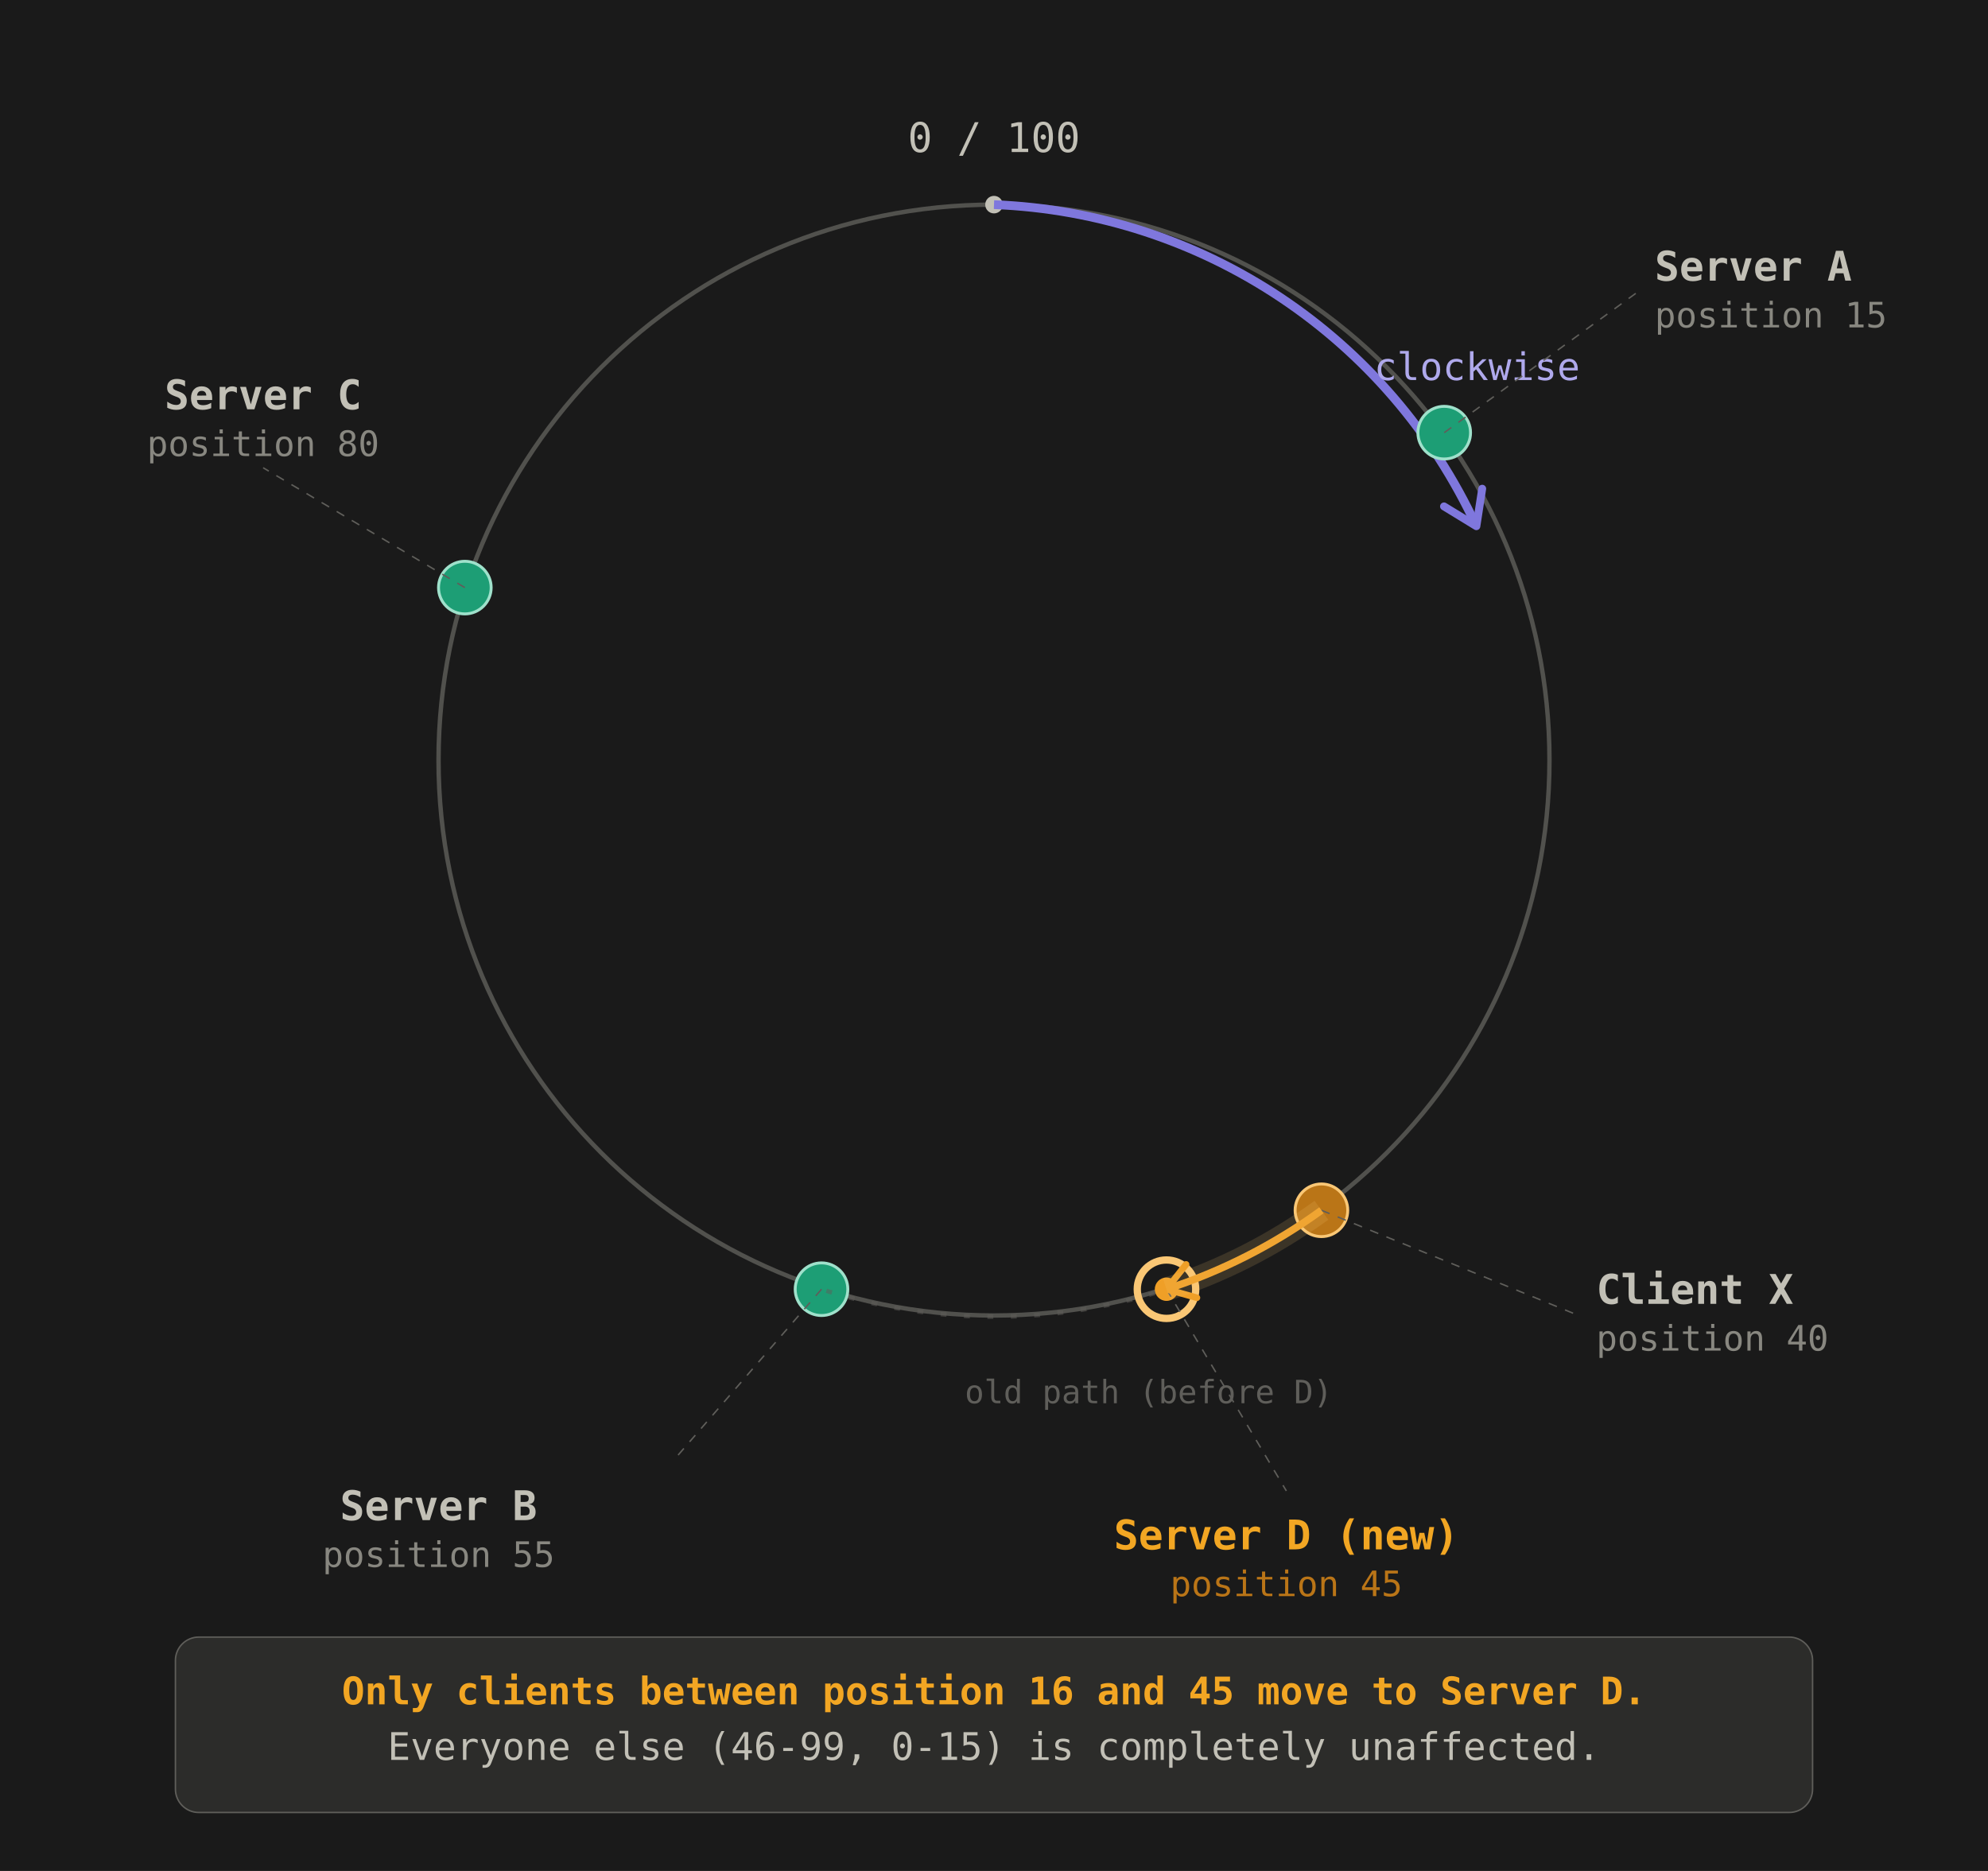
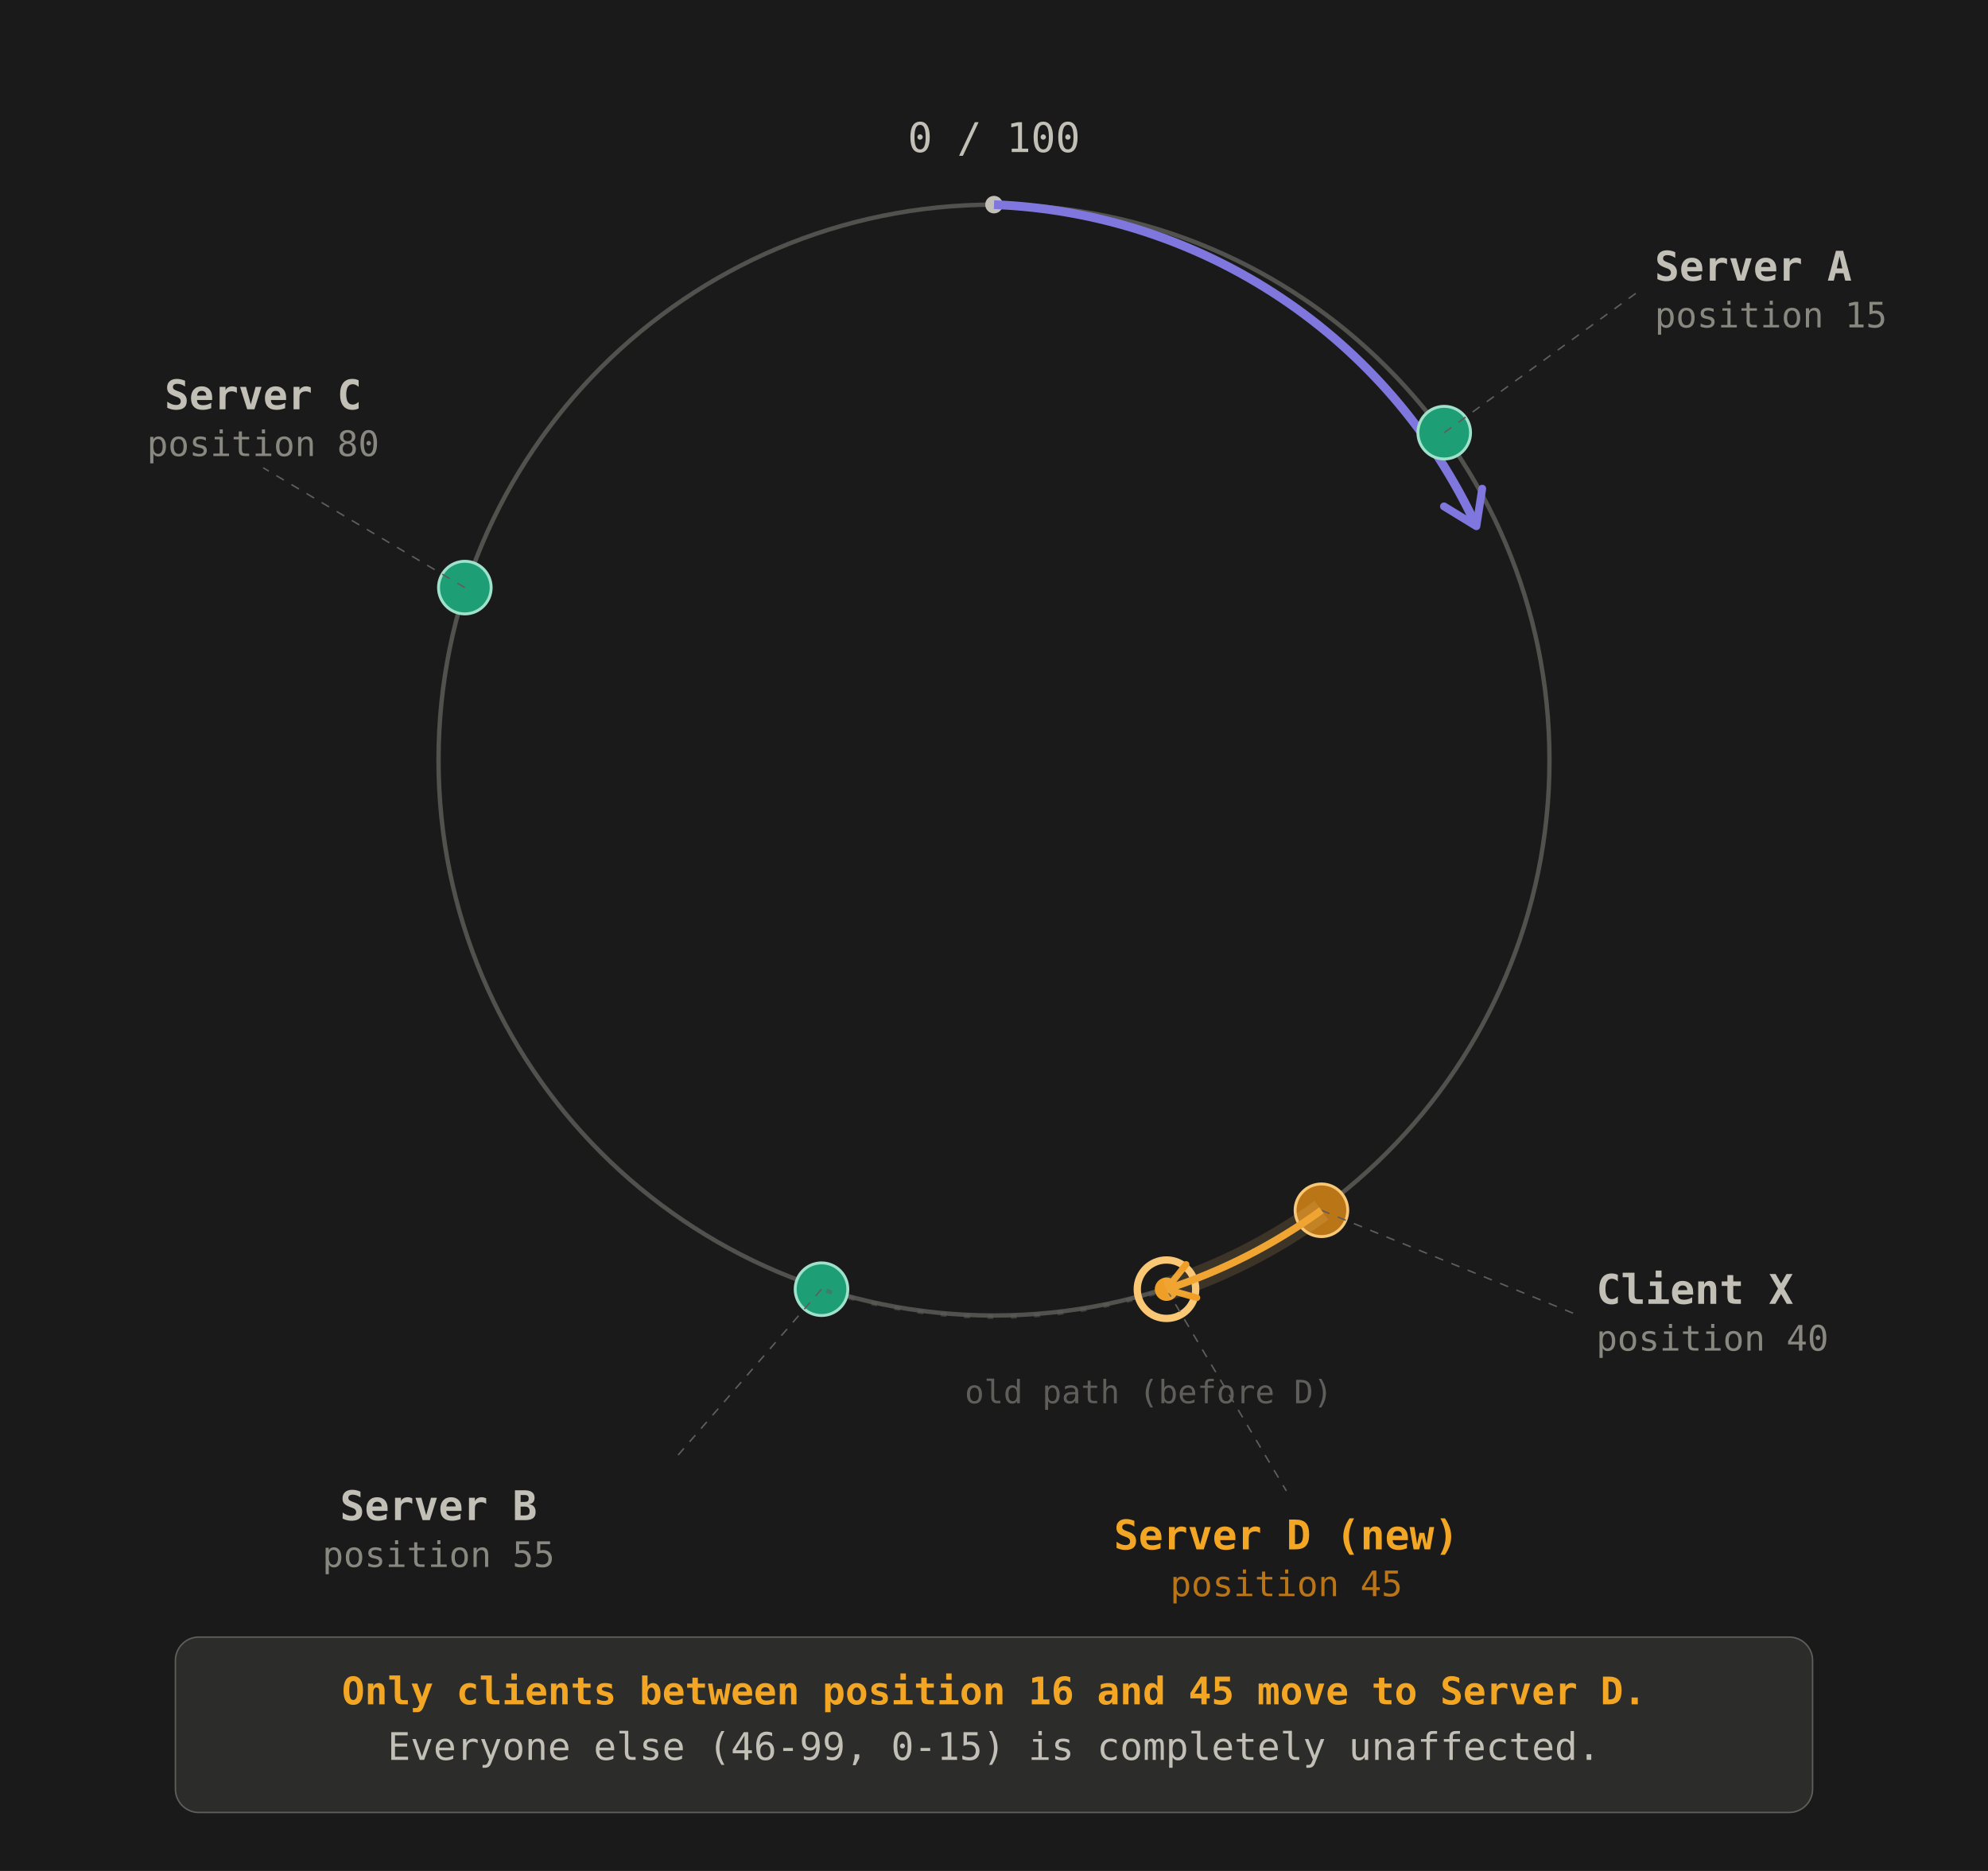
<svg xmlns="http://www.w3.org/2000/svg" width="680" height="640" viewBox="0 0 680 640">
  <rect width="680" height="640" fill="#1a1a1a" />
  <defs>
    <marker id="arrow-p" viewBox="0 0 10 10" refX="8" refY="5" markerWidth="6" markerHeight="6" orient="auto-start-reverse">
      <path d="M2 1L8 5L2 9" fill="none" stroke="#7F77DD" stroke-width="1.5" stroke-linecap="round" stroke-linejoin="round" />
    </marker>
    <marker id="arrow-a" viewBox="0 0 10 10" refX="8" refY="5" markerWidth="6" markerHeight="6" orient="auto-start-reverse">
      <path d="M2 1L8 5L2 9" fill="none" stroke="#EF9F27" stroke-width="1.5" stroke-linecap="round" stroke-linejoin="round" />
    </marker>
  </defs>
  <circle cx="340" cy="260" r="190" fill="none" stroke="#888780" stroke-width="1.5" opacity="0.5" />
  <circle cx="340" cy="70" r="3" fill="#c2c0b6" />
  <text x="340" y="52" text-anchor="middle" font-family="monospace" font-size="14" fill="#c2c0b6">0 / 100</text>
  <path d="M 340 70 A 190 190 0 0 1 505 180" fill="none" stroke="#7F77DD" stroke-width="3" marker-end="url(#arrow-p)" />
-   <text x="470" y="130" font-family="monospace" font-size="13" fill="#AFA9EC">clockwise</text>
  <circle cx="494" cy="148" r="9" fill="#1D9E75" stroke="#9FE1CB" stroke-width="1" />
  <line x1="494" y1="148" x2="560" y2="100" stroke="#5f5e5a" stroke-width="0.5" stroke-dasharray="3 3" />
  <text x="566" y="96" font-family="monospace" font-size="14" font-weight="bold" fill="#c2c0b6">Server A</text>
  <text x="566" y="112" font-family="monospace" font-size="12" fill="#888780">position 15</text>
  <circle cx="399" cy="441" r="10" fill="none" stroke="#FAC775" stroke-width="2.5" />
  <circle cx="399" cy="441" r="4" fill="#EF9F27" />
  <line x1="399" y1="441" x2="440" y2="510" stroke="#5f5e5a" stroke-width="0.5" stroke-dasharray="3 3" />
  <text x="440" y="530" text-anchor="middle" font-family="monospace" font-size="14" font-weight="bold" fill="#F2A623">Server D (new)</text>
  <text x="440" y="546" text-anchor="middle" font-family="monospace" font-size="12" fill="#BA7517">position 45</text>
  <circle cx="281" cy="441" r="9" fill="#1D9E75" stroke="#9FE1CB" stroke-width="1" />
  <line x1="281" y1="441" x2="230" y2="500" stroke="#5f5e5a" stroke-width="0.5" stroke-dasharray="3 3" />
  <text x="150" y="520" text-anchor="middle" font-family="monospace" font-size="14" font-weight="bold" fill="#c2c0b6">Server B</text>
  <text x="150" y="536" text-anchor="middle" font-family="monospace" font-size="12" fill="#888780">position 55</text>
  <circle cx="159" cy="201" r="9" fill="#1D9E75" stroke="#9FE1CB" stroke-width="1" />
  <line x1="159" y1="201" x2="90" y2="160" stroke="#5f5e5a" stroke-width="0.5" stroke-dasharray="3 3" />
  <text x="90" y="140" text-anchor="middle" font-family="monospace" font-size="14" font-weight="bold" fill="#c2c0b6">Server C</text>
  <text x="90" y="156" text-anchor="middle" font-family="monospace" font-size="12" fill="#888780">position 80</text>
  <circle cx="452" cy="414" r="9" fill="#BA7517" stroke="#FAC775" stroke-width="1" />
  <line x1="452" y1="414" x2="540" y2="450" stroke="#5f5e5a" stroke-width="0.5" stroke-dasharray="3 3" />
  <text x="546" y="446" font-family="monospace" font-size="14" font-weight="bold" fill="#c2c0b6">Client X</text>
  <text x="546" y="462" font-family="monospace" font-size="12" fill="#888780">position 40</text>
  <path d="M 452 414 A 190 190 0 0 1 281 441" fill="none" stroke="#5f5e5a" stroke-width="1.5" stroke-dasharray="2 6" opacity="0.5" />
  <text x="330" y="480" font-family="monospace" font-size="11" fill="#5f5e5a">old path (before D)</text>
  <path d="M 452 414 A 190 190 0 0 1 399 441" fill="none" stroke="#EF9F27" stroke-width="2.5" marker-end="url(#arrow-a)" />
  <path d="M 452 414 A 190 190 0 0 1 399 441" fill="none" stroke="#FAC775" stroke-width="8" opacity="0.15" />
  <rect x="60" y="560" width="560" height="60" rx="8" fill="#2C2C2A" stroke="#5f5e5a" stroke-width="0.5" />
  <text x="340" y="583" text-anchor="middle" font-family="monospace" font-size="13" font-weight="bold" fill="#F2A623">Only clients between position 16 and 45 move to Server D.</text>
  <text x="340" y="602" text-anchor="middle" font-family="monospace" font-size="13" fill="#c2c0b6">Everyone else (46-99, 0-15) is completely unaffected.</text>
</svg>
